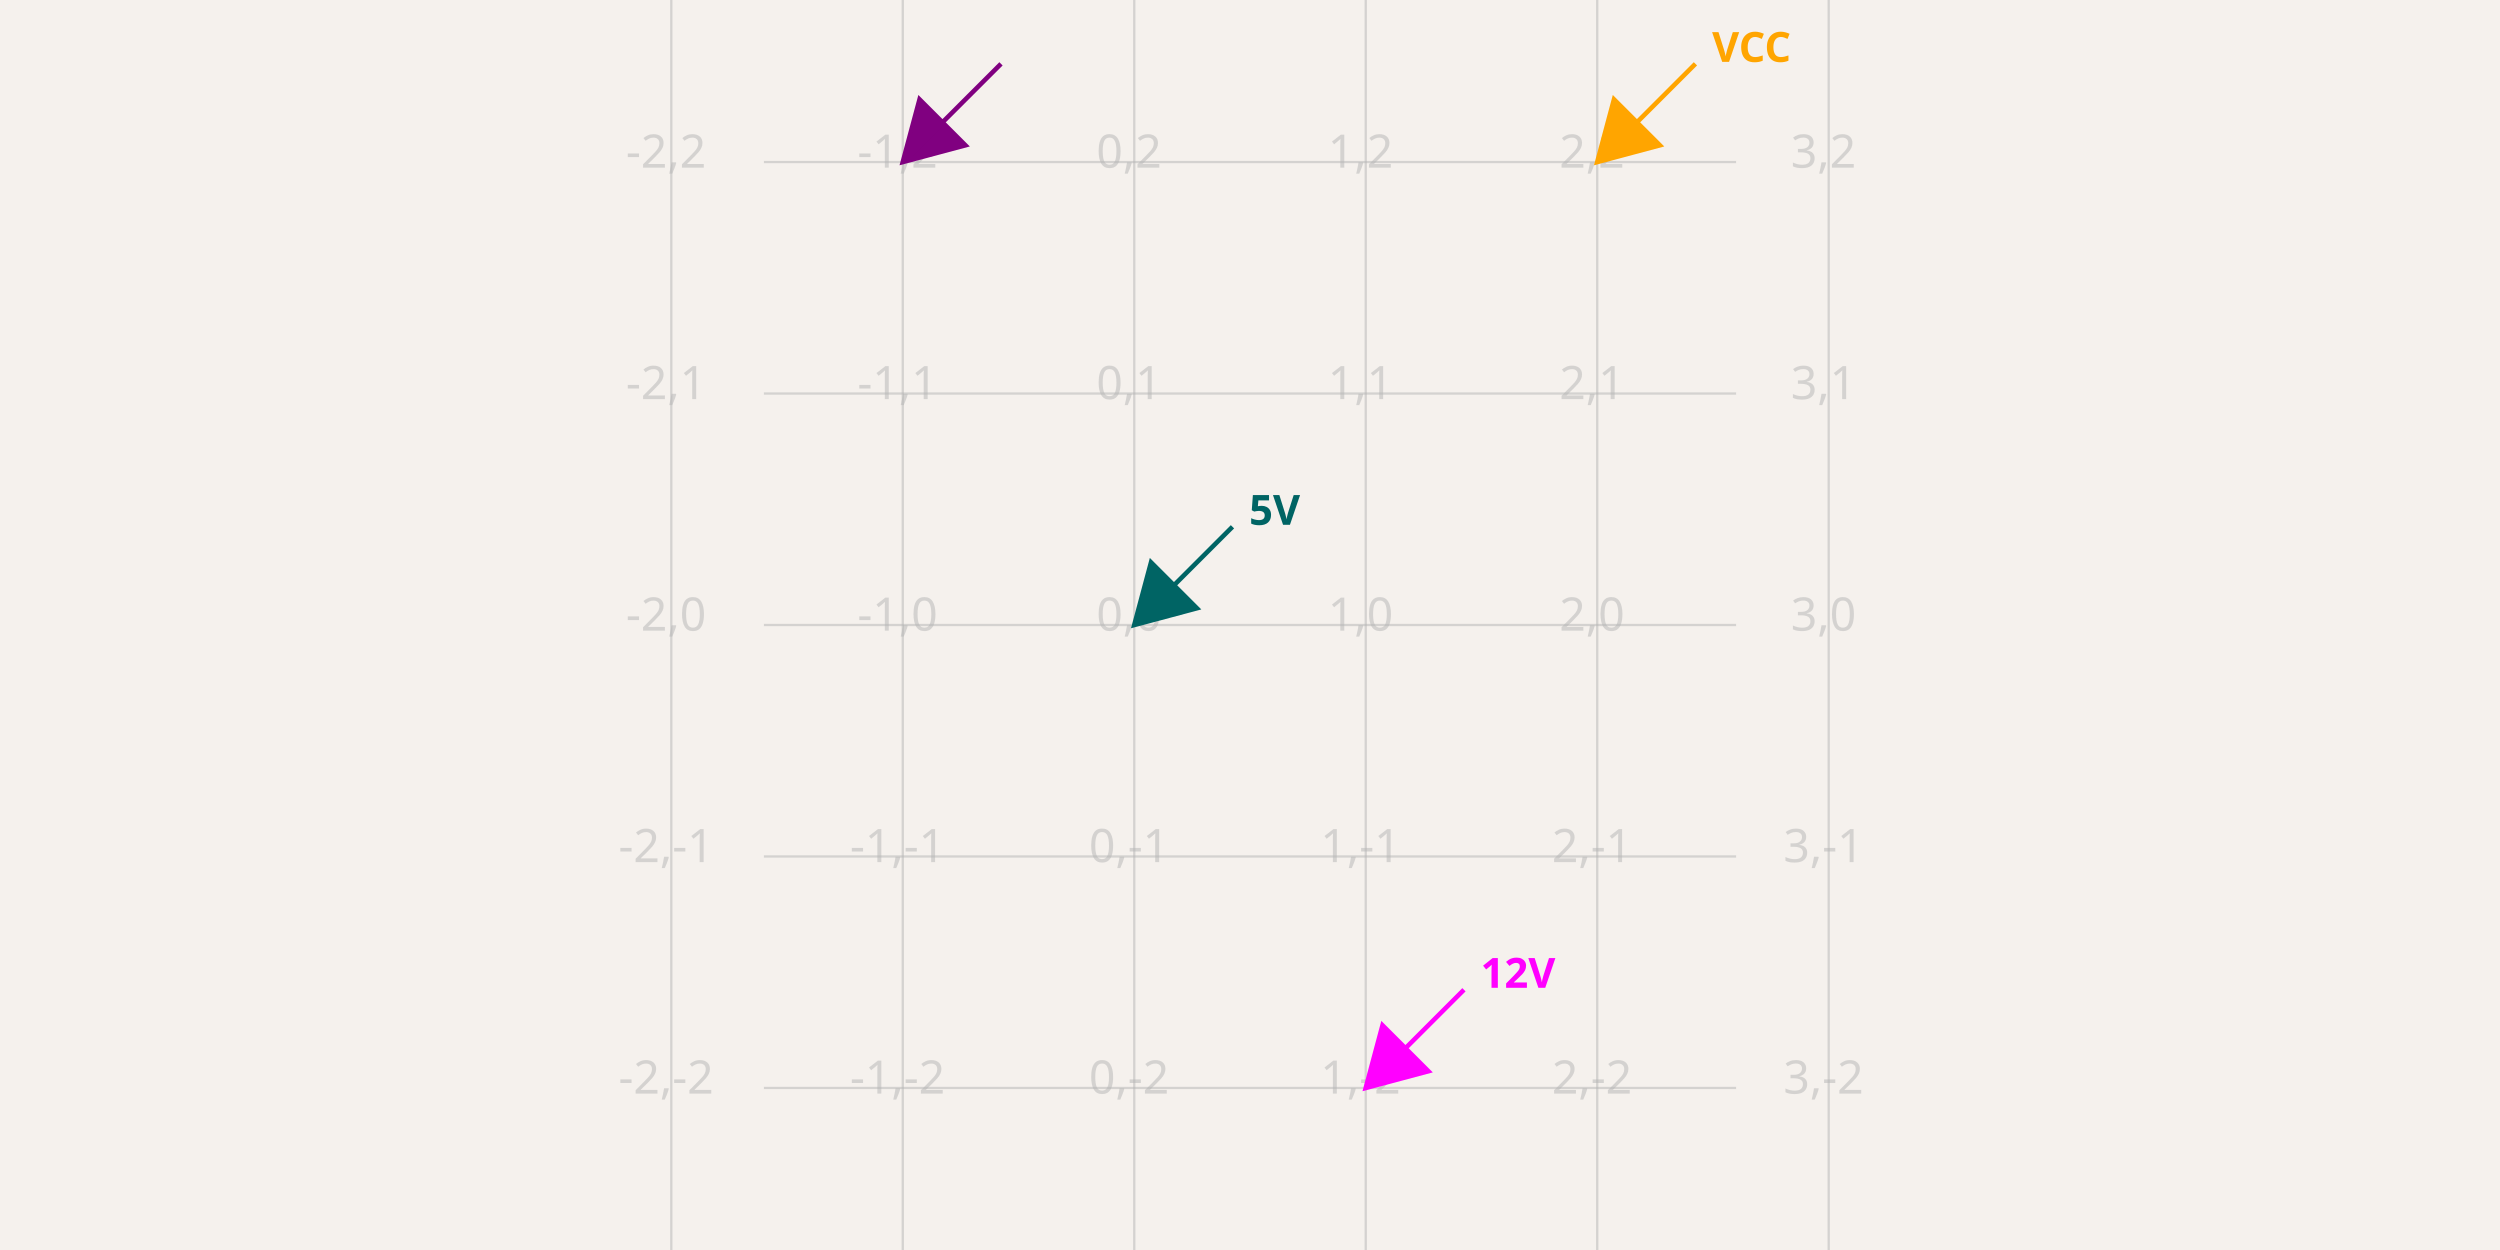
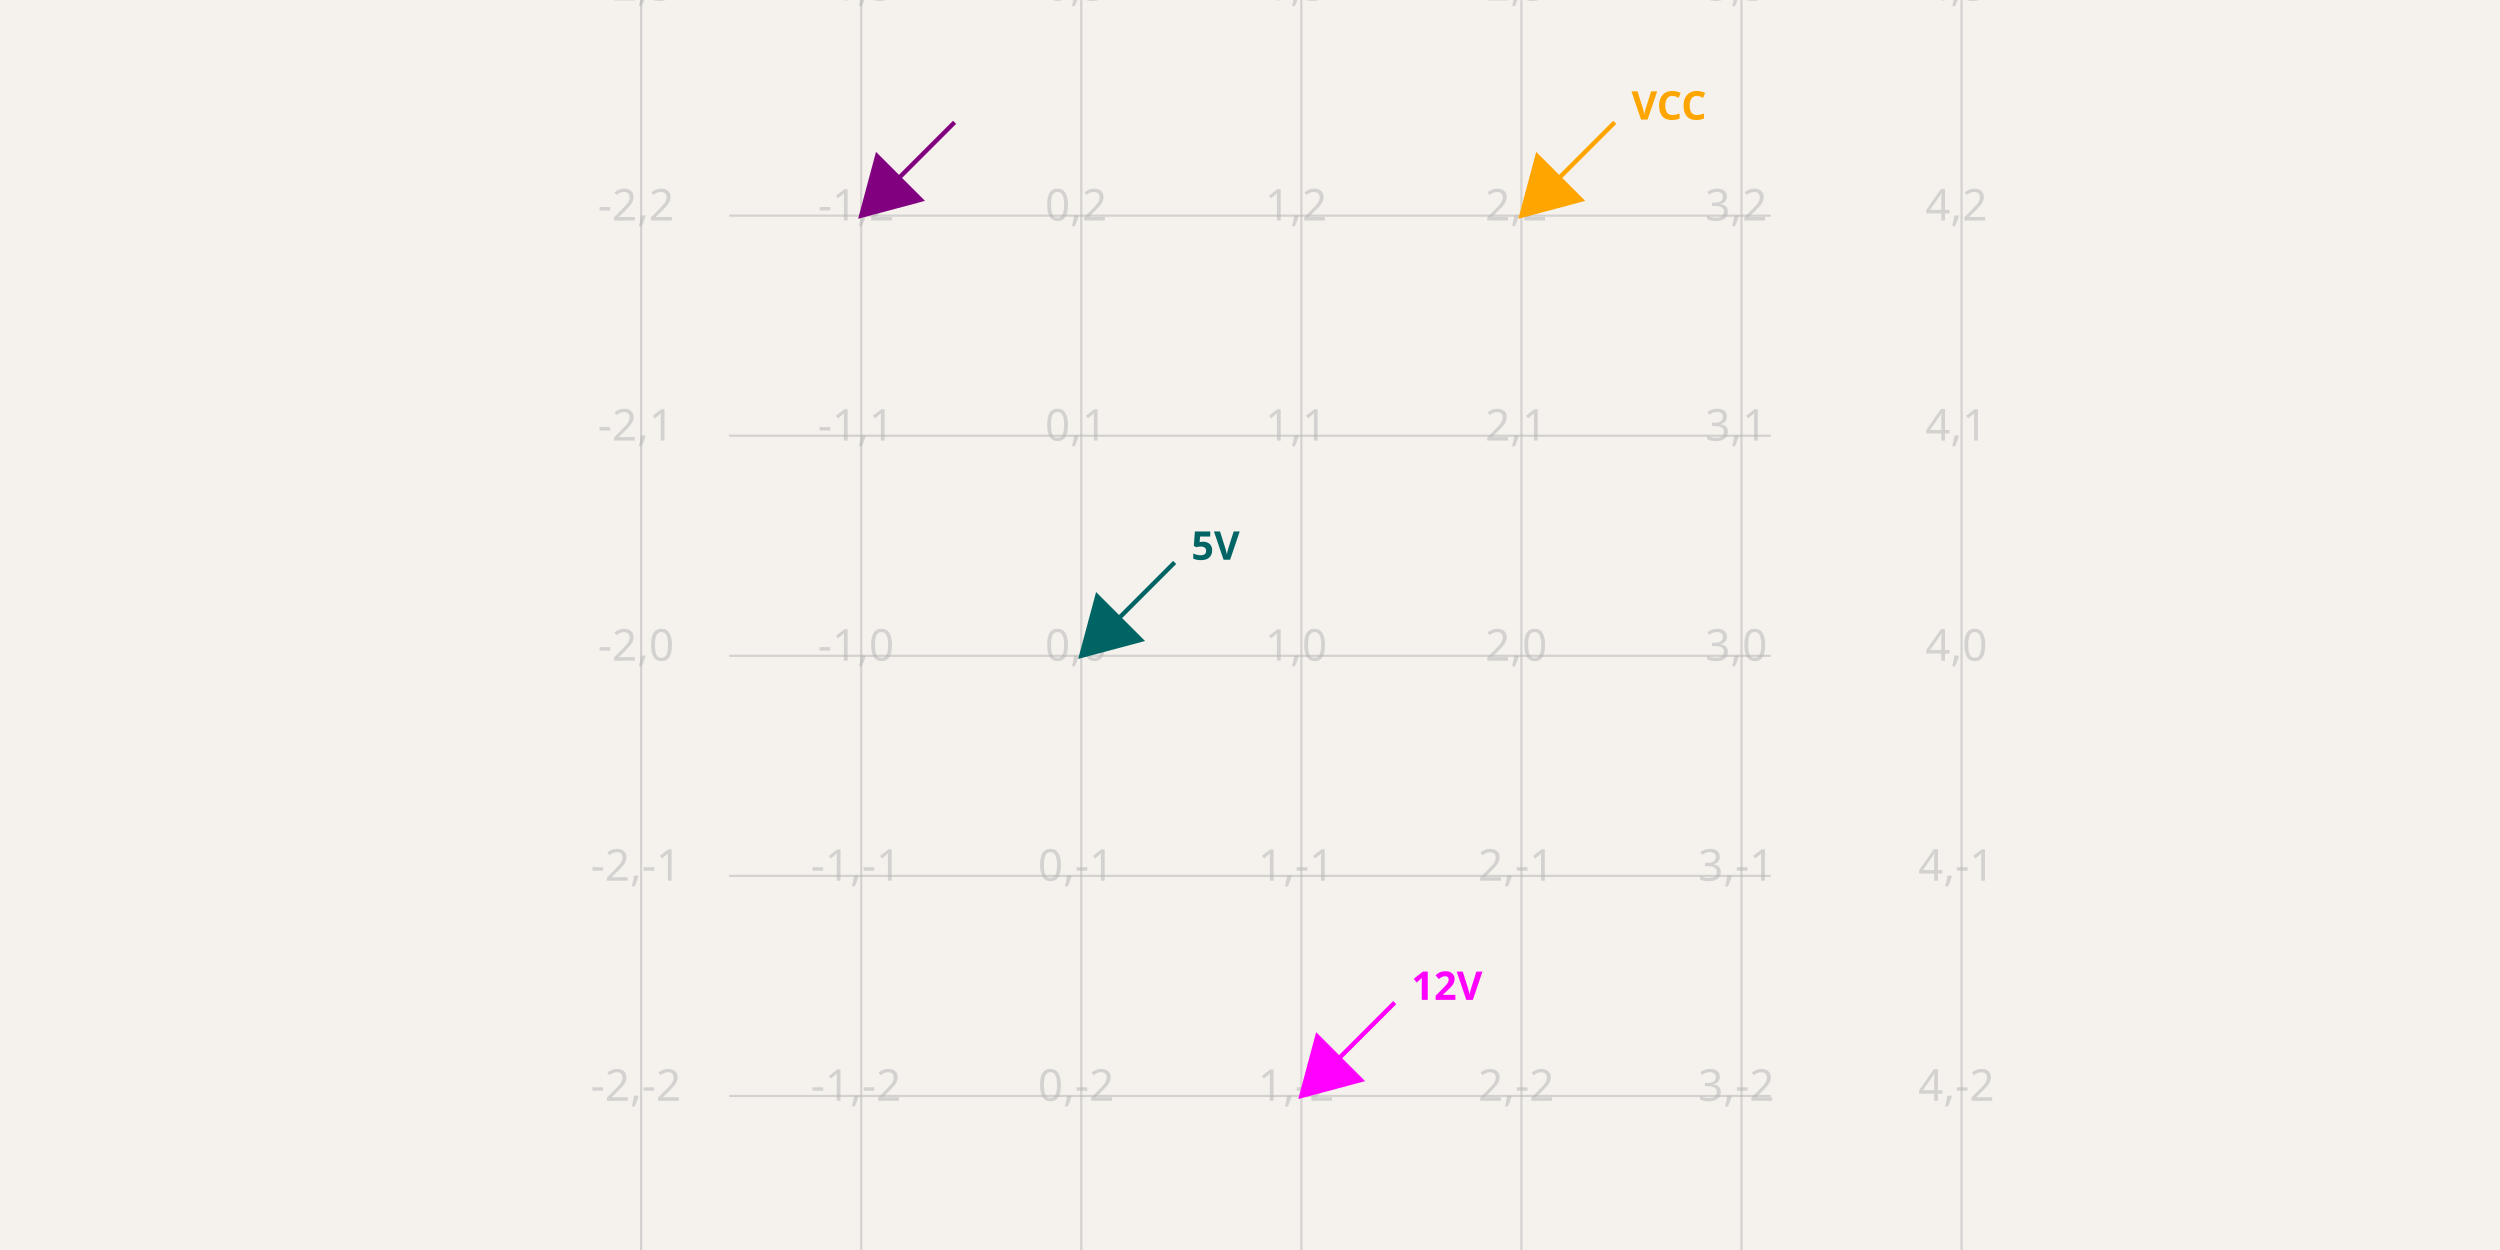
- <svg xmlns="http://www.w3.org/2000/svg" width="1200" height="600" style="background-color: rgb(245, 241, 237)" data-real-to-screen-transform="matrix(111.1111111111,0,0,-111.1111111111,544.4444444444,300)">
+ <svg xmlns="http://www.w3.org/2000/svg" width="1200" height="600" style="background-color: rgb(245, 241, 237)" data-real-to-screen-transform="matrix(105.6338028169,0,0,-105.6338028169,519.014084507,314.7887323944)">
  <style>
              .boundary { fill: rgb(245, 241, 237); }
              .schematic-boundary { fill: none; stroke: #fff; }
              .component { fill: none; stroke: rgb(132, 0, 0); }
              .chip { fill: rgb(255, 255, 194); stroke: rgb(132, 0, 0); }
              .component-pin { fill: none; stroke: rgb(132, 0, 0); }
              /* Basic per-trace hover fallback */
              .trace:hover {
                filter: invert(1);
              }
              .trace:hover .trace-crossing-outline {
                opacity: 0;
              }
              .trace:hover .trace-junction {
                filter: invert(1);
              }
              /* Net-hover highlighting: when a trace or its overlays are hovered,
                 invert color for all traces (base + overlays) sharing the same
                 subcircuit connectivity key. Also hide crossing outline during hover. */
              
              .text { font-family: sans-serif; fill: rgb(0, 150, 0); }
              .pin-number { fill: rgb(169, 0, 0); }
              .port-label { fill: rgb(0, 100, 100); }
              .component-name { fill: rgb(0, 100, 100); }
            </style>
  <rect class="boundary" x="0" y="0" width="1200" height="600" />
  <g class="grid">
-     <line x1="322.222" y1="600" x2="322.222" y2="2.9956481739645824e-11" stroke="rgb(181, 181, 181)" stroke-width="1.111" stroke-opacity="0.5" />
-     <line x1="433.333" y1="600" x2="433.333" y2="2.9956481739645824e-11" stroke="rgb(181, 181, 181)" stroke-width="1.111" stroke-opacity="0.5" />
-     <line x1="544.444" y1="600" x2="544.444" y2="2.9956481739645824e-11" stroke="rgb(181, 181, 181)" stroke-width="1.111" stroke-opacity="0.5" />
-     <line x1="655.556" y1="600" x2="655.556" y2="2.9956481739645824e-11" stroke="rgb(181, 181, 181)" stroke-width="1.111" stroke-opacity="0.5" />
-     <line x1="766.667" y1="600" x2="766.667" y2="2.9956481739645824e-11" stroke="rgb(181, 181, 181)" stroke-width="1.111" stroke-opacity="0.5" />
-     <line x1="877.778" y1="600" x2="877.778" y2="2.9956481739645824e-11" stroke="rgb(181, 181, 181)" stroke-width="1.111" stroke-opacity="0.5" />
-     <line x1="366.667" y1="633.333" x2="833.333" y2="633.333" stroke="rgb(181, 181, 181)" stroke-width="1.111" stroke-opacity="0.5" />
-     <line x1="366.667" y1="522.222" x2="833.333" y2="522.222" stroke="rgb(181, 181, 181)" stroke-width="1.111" stroke-opacity="0.5" />
-     <line x1="366.667" y1="411.111" x2="833.333" y2="411.111" stroke="rgb(181, 181, 181)" stroke-width="1.111" stroke-opacity="0.5" />
-     <line x1="366.667" y1="300" x2="833.333" y2="300" stroke="rgb(181, 181, 181)" stroke-width="1.111" stroke-opacity="0.5" />
-     <line x1="366.667" y1="188.889" x2="833.333" y2="188.889" stroke="rgb(181, 181, 181)" stroke-width="1.111" stroke-opacity="0.5" />
-     <line x1="366.667" y1="77.778" x2="833.333" y2="77.778" stroke="rgb(181, 181, 181)" stroke-width="1.111" stroke-opacity="0.5" />
-     <line x1="366.667" y1="-33.333" x2="833.333" y2="-33.333" stroke="rgb(181, 181, 181)" stroke-width="1.111" stroke-opacity="0.5" />
-     <text x="319.722" y="628.333" fill="rgb(181, 181, 181)" font-size="22.222" fill-opacity="0.5" text-anchor="middle" dominant-baseline="middle" font-family="sans-serif">-2,-3</text>
-     <text x="319.722" y="517.222" fill="rgb(181, 181, 181)" font-size="22.222" fill-opacity="0.5" text-anchor="middle" dominant-baseline="middle" font-family="sans-serif">-2,-2</text>
-     <text x="319.722" y="406.111" fill="rgb(181, 181, 181)" font-size="22.222" fill-opacity="0.5" text-anchor="middle" dominant-baseline="middle" font-family="sans-serif">-2,-1</text>
-     <text x="319.722" y="295" fill="rgb(181, 181, 181)" font-size="22.222" fill-opacity="0.5" text-anchor="middle" dominant-baseline="middle" font-family="sans-serif">-2,0</text>
-     <text x="319.722" y="183.889" fill="rgb(181, 181, 181)" font-size="22.222" fill-opacity="0.5" text-anchor="middle" dominant-baseline="middle" font-family="sans-serif">-2,1</text>
-     <text x="319.722" y="72.778" fill="rgb(181, 181, 181)" font-size="22.222" fill-opacity="0.5" text-anchor="middle" dominant-baseline="middle" font-family="sans-serif">-2,2</text>
-     <text x="319.722" y="-38.333" fill="rgb(181, 181, 181)" font-size="22.222" fill-opacity="0.5" text-anchor="middle" dominant-baseline="middle" font-family="sans-serif">-2,3</text>
-     <text x="430.833" y="628.333" fill="rgb(181, 181, 181)" font-size="22.222" fill-opacity="0.5" text-anchor="middle" dominant-baseline="middle" font-family="sans-serif">-1,-3</text>
-     <text x="430.833" y="517.222" fill="rgb(181, 181, 181)" font-size="22.222" fill-opacity="0.5" text-anchor="middle" dominant-baseline="middle" font-family="sans-serif">-1,-2</text>
-     <text x="430.833" y="406.111" fill="rgb(181, 181, 181)" font-size="22.222" fill-opacity="0.5" text-anchor="middle" dominant-baseline="middle" font-family="sans-serif">-1,-1</text>
-     <text x="430.833" y="295" fill="rgb(181, 181, 181)" font-size="22.222" fill-opacity="0.5" text-anchor="middle" dominant-baseline="middle" font-family="sans-serif">-1,0</text>
-     <text x="430.833" y="183.889" fill="rgb(181, 181, 181)" font-size="22.222" fill-opacity="0.5" text-anchor="middle" dominant-baseline="middle" font-family="sans-serif">-1,1</text>
-     <text x="430.833" y="72.778" fill="rgb(181, 181, 181)" font-size="22.222" fill-opacity="0.5" text-anchor="middle" dominant-baseline="middle" font-family="sans-serif">-1,2</text>
-     <text x="430.833" y="-38.333" fill="rgb(181, 181, 181)" font-size="22.222" fill-opacity="0.5" text-anchor="middle" dominant-baseline="middle" font-family="sans-serif">-1,3</text>
-     <text x="541.944" y="628.333" fill="rgb(181, 181, 181)" font-size="22.222" fill-opacity="0.5" text-anchor="middle" dominant-baseline="middle" font-family="sans-serif">0,-3</text>
-     <text x="541.944" y="517.222" fill="rgb(181, 181, 181)" font-size="22.222" fill-opacity="0.5" text-anchor="middle" dominant-baseline="middle" font-family="sans-serif">0,-2</text>
-     <text x="541.944" y="406.111" fill="rgb(181, 181, 181)" font-size="22.222" fill-opacity="0.5" text-anchor="middle" dominant-baseline="middle" font-family="sans-serif">0,-1</text>
-     <text x="541.944" y="295" fill="rgb(181, 181, 181)" font-size="22.222" fill-opacity="0.5" text-anchor="middle" dominant-baseline="middle" font-family="sans-serif">0,0</text>
-     <text x="541.944" y="183.889" fill="rgb(181, 181, 181)" font-size="22.222" fill-opacity="0.5" text-anchor="middle" dominant-baseline="middle" font-family="sans-serif">0,1</text>
-     <text x="541.944" y="72.778" fill="rgb(181, 181, 181)" font-size="22.222" fill-opacity="0.5" text-anchor="middle" dominant-baseline="middle" font-family="sans-serif">0,2</text>
-     <text x="541.944" y="-38.333" fill="rgb(181, 181, 181)" font-size="22.222" fill-opacity="0.5" text-anchor="middle" dominant-baseline="middle" font-family="sans-serif">0,3</text>
-     <text x="653.056" y="628.333" fill="rgb(181, 181, 181)" font-size="22.222" fill-opacity="0.5" text-anchor="middle" dominant-baseline="middle" font-family="sans-serif">1,-3</text>
-     <text x="653.056" y="517.222" fill="rgb(181, 181, 181)" font-size="22.222" fill-opacity="0.5" text-anchor="middle" dominant-baseline="middle" font-family="sans-serif">1,-2</text>
-     <text x="653.056" y="406.111" fill="rgb(181, 181, 181)" font-size="22.222" fill-opacity="0.5" text-anchor="middle" dominant-baseline="middle" font-family="sans-serif">1,-1</text>
-     <text x="653.056" y="295" fill="rgb(181, 181, 181)" font-size="22.222" fill-opacity="0.5" text-anchor="middle" dominant-baseline="middle" font-family="sans-serif">1,0</text>
-     <text x="653.056" y="183.889" fill="rgb(181, 181, 181)" font-size="22.222" fill-opacity="0.5" text-anchor="middle" dominant-baseline="middle" font-family="sans-serif">1,1</text>
-     <text x="653.056" y="72.778" fill="rgb(181, 181, 181)" font-size="22.222" fill-opacity="0.5" text-anchor="middle" dominant-baseline="middle" font-family="sans-serif">1,2</text>
-     <text x="653.056" y="-38.333" fill="rgb(181, 181, 181)" font-size="22.222" fill-opacity="0.5" text-anchor="middle" dominant-baseline="middle" font-family="sans-serif">1,3</text>
-     <text x="764.167" y="628.333" fill="rgb(181, 181, 181)" font-size="22.222" fill-opacity="0.5" text-anchor="middle" dominant-baseline="middle" font-family="sans-serif">2,-3</text>
-     <text x="764.167" y="517.222" fill="rgb(181, 181, 181)" font-size="22.222" fill-opacity="0.5" text-anchor="middle" dominant-baseline="middle" font-family="sans-serif">2,-2</text>
-     <text x="764.167" y="406.111" fill="rgb(181, 181, 181)" font-size="22.222" fill-opacity="0.5" text-anchor="middle" dominant-baseline="middle" font-family="sans-serif">2,-1</text>
-     <text x="764.167" y="295" fill="rgb(181, 181, 181)" font-size="22.222" fill-opacity="0.5" text-anchor="middle" dominant-baseline="middle" font-family="sans-serif">2,0</text>
-     <text x="764.167" y="183.889" fill="rgb(181, 181, 181)" font-size="22.222" fill-opacity="0.5" text-anchor="middle" dominant-baseline="middle" font-family="sans-serif">2,1</text>
-     <text x="764.167" y="72.778" fill="rgb(181, 181, 181)" font-size="22.222" fill-opacity="0.5" text-anchor="middle" dominant-baseline="middle" font-family="sans-serif">2,2</text>
-     <text x="764.167" y="-38.333" fill="rgb(181, 181, 181)" font-size="22.222" fill-opacity="0.5" text-anchor="middle" dominant-baseline="middle" font-family="sans-serif">2,3</text>
-     <text x="875.278" y="628.333" fill="rgb(181, 181, 181)" font-size="22.222" fill-opacity="0.5" text-anchor="middle" dominant-baseline="middle" font-family="sans-serif">3,-3</text>
-     <text x="875.278" y="517.222" fill="rgb(181, 181, 181)" font-size="22.222" fill-opacity="0.5" text-anchor="middle" dominant-baseline="middle" font-family="sans-serif">3,-2</text>
-     <text x="875.278" y="406.111" fill="rgb(181, 181, 181)" font-size="22.222" fill-opacity="0.5" text-anchor="middle" dominant-baseline="middle" font-family="sans-serif">3,-1</text>
-     <text x="875.278" y="295" fill="rgb(181, 181, 181)" font-size="22.222" fill-opacity="0.5" text-anchor="middle" dominant-baseline="middle" font-family="sans-serif">3,0</text>
-     <text x="875.278" y="183.889" fill="rgb(181, 181, 181)" font-size="22.222" fill-opacity="0.5" text-anchor="middle" dominant-baseline="middle" font-family="sans-serif">3,1</text>
-     <text x="875.278" y="72.778" fill="rgb(181, 181, 181)" font-size="22.222" fill-opacity="0.5" text-anchor="middle" dominant-baseline="middle" font-family="sans-serif">3,2</text>
-     <text x="875.278" y="-38.333" fill="rgb(181, 181, 181)" font-size="22.222" fill-opacity="0.5" text-anchor="middle" dominant-baseline="middle" font-family="sans-serif">3,3</text>
+     <line x1="307.746" y1="600" x2="307.746" y2="3.7971403799019754e-11" stroke="rgb(181, 181, 181)" stroke-width="1.056" stroke-opacity="0.5" />
+     <line x1="413.38" y1="600" x2="413.38" y2="3.7971403799019754e-11" stroke="rgb(181, 181, 181)" stroke-width="1.056" stroke-opacity="0.5" />
+     <line x1="519.014" y1="600" x2="519.014" y2="3.7971403799019754e-11" stroke="rgb(181, 181, 181)" stroke-width="1.056" stroke-opacity="0.5" />
+     <line x1="624.648" y1="600" x2="624.648" y2="3.7971403799019754e-11" stroke="rgb(181, 181, 181)" stroke-width="1.056" stroke-opacity="0.5" />
+     <line x1="730.282" y1="600" x2="730.282" y2="3.7971403799019754e-11" stroke="rgb(181, 181, 181)" stroke-width="1.056" stroke-opacity="0.5" />
+     <line x1="835.915" y1="600" x2="835.915" y2="3.7971403799019754e-11" stroke="rgb(181, 181, 181)" stroke-width="1.056" stroke-opacity="0.5" />
+     <line x1="941.549" y1="600" x2="941.549" y2="3.7971403799019754e-11" stroke="rgb(181, 181, 181)" stroke-width="1.056" stroke-opacity="0.5" />
+     <line x1="350" y1="631.69" x2="850" y2="631.69" stroke="rgb(181, 181, 181)" stroke-width="1.056" stroke-opacity="0.5" />
+     <line x1="350" y1="526.056" x2="850" y2="526.056" stroke="rgb(181, 181, 181)" stroke-width="1.056" stroke-opacity="0.5" />
+     <line x1="350" y1="420.423" x2="850" y2="420.423" stroke="rgb(181, 181, 181)" stroke-width="1.056" stroke-opacity="0.5" />
+     <line x1="350" y1="314.789" x2="850" y2="314.789" stroke="rgb(181, 181, 181)" stroke-width="1.056" stroke-opacity="0.5" />
+     <line x1="350" y1="209.155" x2="850" y2="209.155" stroke="rgb(181, 181, 181)" stroke-width="1.056" stroke-opacity="0.5" />
+     <line x1="350" y1="103.521" x2="850" y2="103.521" stroke="rgb(181, 181, 181)" stroke-width="1.056" stroke-opacity="0.5" />
+     <line x1="350" y1="-2.113" x2="850" y2="-2.113" stroke="rgb(181, 181, 181)" stroke-width="1.056" stroke-opacity="0.5" />
+     <text x="305.246" y="626.69" fill="rgb(181, 181, 181)" font-size="21.127" fill-opacity="0.5" text-anchor="middle" dominant-baseline="middle" font-family="sans-serif">-2,-3</text>
+     <text x="305.246" y="521.056" fill="rgb(181, 181, 181)" font-size="21.127" fill-opacity="0.5" text-anchor="middle" dominant-baseline="middle" font-family="sans-serif">-2,-2</text>
+     <text x="305.246" y="415.423" fill="rgb(181, 181, 181)" font-size="21.127" fill-opacity="0.5" text-anchor="middle" dominant-baseline="middle" font-family="sans-serif">-2,-1</text>
+     <text x="305.246" y="309.789" fill="rgb(181, 181, 181)" font-size="21.127" fill-opacity="0.5" text-anchor="middle" dominant-baseline="middle" font-family="sans-serif">-2,0</text>
+     <text x="305.246" y="204.155" fill="rgb(181, 181, 181)" font-size="21.127" fill-opacity="0.5" text-anchor="middle" dominant-baseline="middle" font-family="sans-serif">-2,1</text>
+     <text x="305.246" y="98.521" fill="rgb(181, 181, 181)" font-size="21.127" fill-opacity="0.5" text-anchor="middle" dominant-baseline="middle" font-family="sans-serif">-2,2</text>
+     <text x="305.246" y="-7.113" fill="rgb(181, 181, 181)" font-size="21.127" fill-opacity="0.5" text-anchor="middle" dominant-baseline="middle" font-family="sans-serif">-2,3</text>
+     <text x="410.88" y="626.69" fill="rgb(181, 181, 181)" font-size="21.127" fill-opacity="0.5" text-anchor="middle" dominant-baseline="middle" font-family="sans-serif">-1,-3</text>
+     <text x="410.88" y="521.056" fill="rgb(181, 181, 181)" font-size="21.127" fill-opacity="0.5" text-anchor="middle" dominant-baseline="middle" font-family="sans-serif">-1,-2</text>
+     <text x="410.88" y="415.423" fill="rgb(181, 181, 181)" font-size="21.127" fill-opacity="0.5" text-anchor="middle" dominant-baseline="middle" font-family="sans-serif">-1,-1</text>
+     <text x="410.88" y="309.789" fill="rgb(181, 181, 181)" font-size="21.127" fill-opacity="0.5" text-anchor="middle" dominant-baseline="middle" font-family="sans-serif">-1,0</text>
+     <text x="410.88" y="204.155" fill="rgb(181, 181, 181)" font-size="21.127" fill-opacity="0.5" text-anchor="middle" dominant-baseline="middle" font-family="sans-serif">-1,1</text>
+     <text x="410.88" y="98.521" fill="rgb(181, 181, 181)" font-size="21.127" fill-opacity="0.5" text-anchor="middle" dominant-baseline="middle" font-family="sans-serif">-1,2</text>
+     <text x="410.88" y="-7.113" fill="rgb(181, 181, 181)" font-size="21.127" fill-opacity="0.5" text-anchor="middle" dominant-baseline="middle" font-family="sans-serif">-1,3</text>
+     <text x="516.514" y="626.69" fill="rgb(181, 181, 181)" font-size="21.127" fill-opacity="0.5" text-anchor="middle" dominant-baseline="middle" font-family="sans-serif">0,-3</text>
+     <text x="516.514" y="521.056" fill="rgb(181, 181, 181)" font-size="21.127" fill-opacity="0.5" text-anchor="middle" dominant-baseline="middle" font-family="sans-serif">0,-2</text>
+     <text x="516.514" y="415.423" fill="rgb(181, 181, 181)" font-size="21.127" fill-opacity="0.5" text-anchor="middle" dominant-baseline="middle" font-family="sans-serif">0,-1</text>
+     <text x="516.514" y="309.789" fill="rgb(181, 181, 181)" font-size="21.127" fill-opacity="0.5" text-anchor="middle" dominant-baseline="middle" font-family="sans-serif">0,0</text>
+     <text x="516.514" y="204.155" fill="rgb(181, 181, 181)" font-size="21.127" fill-opacity="0.5" text-anchor="middle" dominant-baseline="middle" font-family="sans-serif">0,1</text>
+     <text x="516.514" y="98.521" fill="rgb(181, 181, 181)" font-size="21.127" fill-opacity="0.5" text-anchor="middle" dominant-baseline="middle" font-family="sans-serif">0,2</text>
+     <text x="516.514" y="-7.113" fill="rgb(181, 181, 181)" font-size="21.127" fill-opacity="0.5" text-anchor="middle" dominant-baseline="middle" font-family="sans-serif">0,3</text>
+     <text x="622.148" y="626.69" fill="rgb(181, 181, 181)" font-size="21.127" fill-opacity="0.5" text-anchor="middle" dominant-baseline="middle" font-family="sans-serif">1,-3</text>
+     <text x="622.148" y="521.056" fill="rgb(181, 181, 181)" font-size="21.127" fill-opacity="0.5" text-anchor="middle" dominant-baseline="middle" font-family="sans-serif">1,-2</text>
+     <text x="622.148" y="415.423" fill="rgb(181, 181, 181)" font-size="21.127" fill-opacity="0.5" text-anchor="middle" dominant-baseline="middle" font-family="sans-serif">1,-1</text>
+     <text x="622.148" y="309.789" fill="rgb(181, 181, 181)" font-size="21.127" fill-opacity="0.5" text-anchor="middle" dominant-baseline="middle" font-family="sans-serif">1,0</text>
+     <text x="622.148" y="204.155" fill="rgb(181, 181, 181)" font-size="21.127" fill-opacity="0.5" text-anchor="middle" dominant-baseline="middle" font-family="sans-serif">1,1</text>
+     <text x="622.148" y="98.521" fill="rgb(181, 181, 181)" font-size="21.127" fill-opacity="0.5" text-anchor="middle" dominant-baseline="middle" font-family="sans-serif">1,2</text>
+     <text x="622.148" y="-7.113" fill="rgb(181, 181, 181)" font-size="21.127" fill-opacity="0.5" text-anchor="middle" dominant-baseline="middle" font-family="sans-serif">1,3</text>
+     <text x="727.782" y="626.69" fill="rgb(181, 181, 181)" font-size="21.127" fill-opacity="0.5" text-anchor="middle" dominant-baseline="middle" font-family="sans-serif">2,-3</text>
+     <text x="727.782" y="521.056" fill="rgb(181, 181, 181)" font-size="21.127" fill-opacity="0.5" text-anchor="middle" dominant-baseline="middle" font-family="sans-serif">2,-2</text>
+     <text x="727.782" y="415.423" fill="rgb(181, 181, 181)" font-size="21.127" fill-opacity="0.5" text-anchor="middle" dominant-baseline="middle" font-family="sans-serif">2,-1</text>
+     <text x="727.782" y="309.789" fill="rgb(181, 181, 181)" font-size="21.127" fill-opacity="0.5" text-anchor="middle" dominant-baseline="middle" font-family="sans-serif">2,0</text>
+     <text x="727.782" y="204.155" fill="rgb(181, 181, 181)" font-size="21.127" fill-opacity="0.5" text-anchor="middle" dominant-baseline="middle" font-family="sans-serif">2,1</text>
+     <text x="727.782" y="98.521" fill="rgb(181, 181, 181)" font-size="21.127" fill-opacity="0.5" text-anchor="middle" dominant-baseline="middle" font-family="sans-serif">2,2</text>
+     <text x="727.782" y="-7.113" fill="rgb(181, 181, 181)" font-size="21.127" fill-opacity="0.5" text-anchor="middle" dominant-baseline="middle" font-family="sans-serif">2,3</text>
+     <text x="833.415" y="626.69" fill="rgb(181, 181, 181)" font-size="21.127" fill-opacity="0.5" text-anchor="middle" dominant-baseline="middle" font-family="sans-serif">3,-3</text>
+     <text x="833.415" y="521.056" fill="rgb(181, 181, 181)" font-size="21.127" fill-opacity="0.5" text-anchor="middle" dominant-baseline="middle" font-family="sans-serif">3,-2</text>
+     <text x="833.415" y="415.423" fill="rgb(181, 181, 181)" font-size="21.127" fill-opacity="0.5" text-anchor="middle" dominant-baseline="middle" font-family="sans-serif">3,-1</text>
+     <text x="833.415" y="309.789" fill="rgb(181, 181, 181)" font-size="21.127" fill-opacity="0.5" text-anchor="middle" dominant-baseline="middle" font-family="sans-serif">3,0</text>
+     <text x="833.415" y="204.155" fill="rgb(181, 181, 181)" font-size="21.127" fill-opacity="0.5" text-anchor="middle" dominant-baseline="middle" font-family="sans-serif">3,1</text>
+     <text x="833.415" y="98.521" fill="rgb(181, 181, 181)" font-size="21.127" fill-opacity="0.5" text-anchor="middle" dominant-baseline="middle" font-family="sans-serif">3,2</text>
+     <text x="833.415" y="-7.113" fill="rgb(181, 181, 181)" font-size="21.127" fill-opacity="0.5" text-anchor="middle" dominant-baseline="middle" font-family="sans-serif">3,3</text>
+     <text x="939.049" y="626.69" fill="rgb(181, 181, 181)" font-size="21.127" fill-opacity="0.5" text-anchor="middle" dominant-baseline="middle" font-family="sans-serif">4,-3</text>
+     <text x="939.049" y="521.056" fill="rgb(181, 181, 181)" font-size="21.127" fill-opacity="0.5" text-anchor="middle" dominant-baseline="middle" font-family="sans-serif">4,-2</text>
+     <text x="939.049" y="415.423" fill="rgb(181, 181, 181)" font-size="21.127" fill-opacity="0.5" text-anchor="middle" dominant-baseline="middle" font-family="sans-serif">4,-1</text>
+     <text x="939.049" y="309.789" fill="rgb(181, 181, 181)" font-size="21.127" fill-opacity="0.5" text-anchor="middle" dominant-baseline="middle" font-family="sans-serif">4,0</text>
+     <text x="939.049" y="204.155" fill="rgb(181, 181, 181)" font-size="21.127" fill-opacity="0.5" text-anchor="middle" dominant-baseline="middle" font-family="sans-serif">4,1</text>
+     <text x="939.049" y="98.521" fill="rgb(181, 181, 181)" font-size="21.127" fill-opacity="0.5" text-anchor="middle" dominant-baseline="middle" font-family="sans-serif">4,2</text>
+     <text x="939.049" y="-7.113" fill="rgb(181, 181, 181)" font-size="21.127" fill-opacity="0.5" text-anchor="middle" dominant-baseline="middle" font-family="sans-serif">4,3</text>
  </g>
-   <path d="M 480.474,30.637 L 433.333,77.778 M 433.333,77.778 L 441.385,47.727 L 463.384,69.726 Z" stroke="purple" fill="purple" stroke-width="2.222px" />
-   <text x="488.474" y="22.637" fill="purple" text-anchor="start" dominant-baseline="middle" font-family="sans-serif" font-size="20px" font-weight="bold" data-schematic-voltage-probe-id="1" />
-   <path d="M 591.585,252.86 L 544.444,300 M 544.444,300 L 552.497,269.949 L 574.495,291.948 Z" stroke="rgb(0, 100, 100)" fill="rgb(0, 100, 100)" stroke-width="2.222px" />
-   <text x="599.585" y="244.86" fill="rgb(0, 100, 100)" text-anchor="start" dominant-baseline="middle" font-family="sans-serif" font-size="20px" font-weight="bold" data-schematic-voltage-probe-id="2">5V</text>
-   <path d="M 702.696,475.082 L 655.556,522.222 M 655.556,522.222 L 663.608,492.171 L 685.607,514.17 Z" stroke="#FF00FF" fill="#FF00FF" stroke-width="2.222px" />
-   <text x="710.696" y="467.082" fill="#FF00FF" text-anchor="start" dominant-baseline="middle" font-family="sans-serif" font-size="20px" font-weight="bold" data-schematic-voltage-probe-id="3">12V</text>
-   <path d="M 813.807,30.637 L 766.667,77.778 M 766.667,77.778 L 774.719,47.727 L 796.718,69.726 Z" stroke="orange" fill="orange" stroke-width="2.222px" />
-   <text x="821.807" y="22.637" fill="orange" text-anchor="start" dominant-baseline="middle" font-family="sans-serif" font-size="20px" font-weight="bold" data-schematic-voltage-probe-id="4">VCC</text>
+   <path d="M 458.197,58.704 L 413.38,103.521 M 413.38,103.521 L 421.035,74.951 L 441.95,95.866 Z" stroke="purple" fill="purple" stroke-width="2.113px" />
+   <text x="466.197" y="50.704" fill="purple" text-anchor="start" dominant-baseline="middle" font-family="sans-serif" font-size="19.014px" font-weight="bold" data-schematic-voltage-probe-id="1" />
+   <path d="M 563.831,269.972 L 519.014,314.789 M 519.014,314.789 L 526.669,286.219 L 547.584,307.134 Z" stroke="rgb(0, 100, 100)" fill="rgb(0, 100, 100)" stroke-width="2.113px" />
+   <text x="571.831" y="261.972" fill="rgb(0, 100, 100)" text-anchor="start" dominant-baseline="middle" font-family="sans-serif" font-size="19.014px" font-weight="bold" data-schematic-voltage-probe-id="2">5V</text>
+   <path d="M 669.465,481.24 L 624.648,526.056 M 624.648,526.056 L 632.303,497.487 L 653.218,518.401 Z" stroke="#FF00FF" fill="#FF00FF" stroke-width="2.113px" />
+   <text x="677.465" y="473.24" fill="#FF00FF" text-anchor="start" dominant-baseline="middle" font-family="sans-serif" font-size="19.014px" font-weight="bold" data-schematic-voltage-probe-id="3">12V</text>
+   <path d="M 775.098,58.704 L 730.282,103.521 M 730.282,103.521 L 737.937,74.951 L 758.851,95.866 Z" stroke="orange" fill="orange" stroke-width="2.113px" />
+   <text x="783.098" y="50.704" fill="orange" text-anchor="start" dominant-baseline="middle" font-family="sans-serif" font-size="19.014px" font-weight="bold" data-schematic-voltage-probe-id="4">VCC</text>
</svg>
